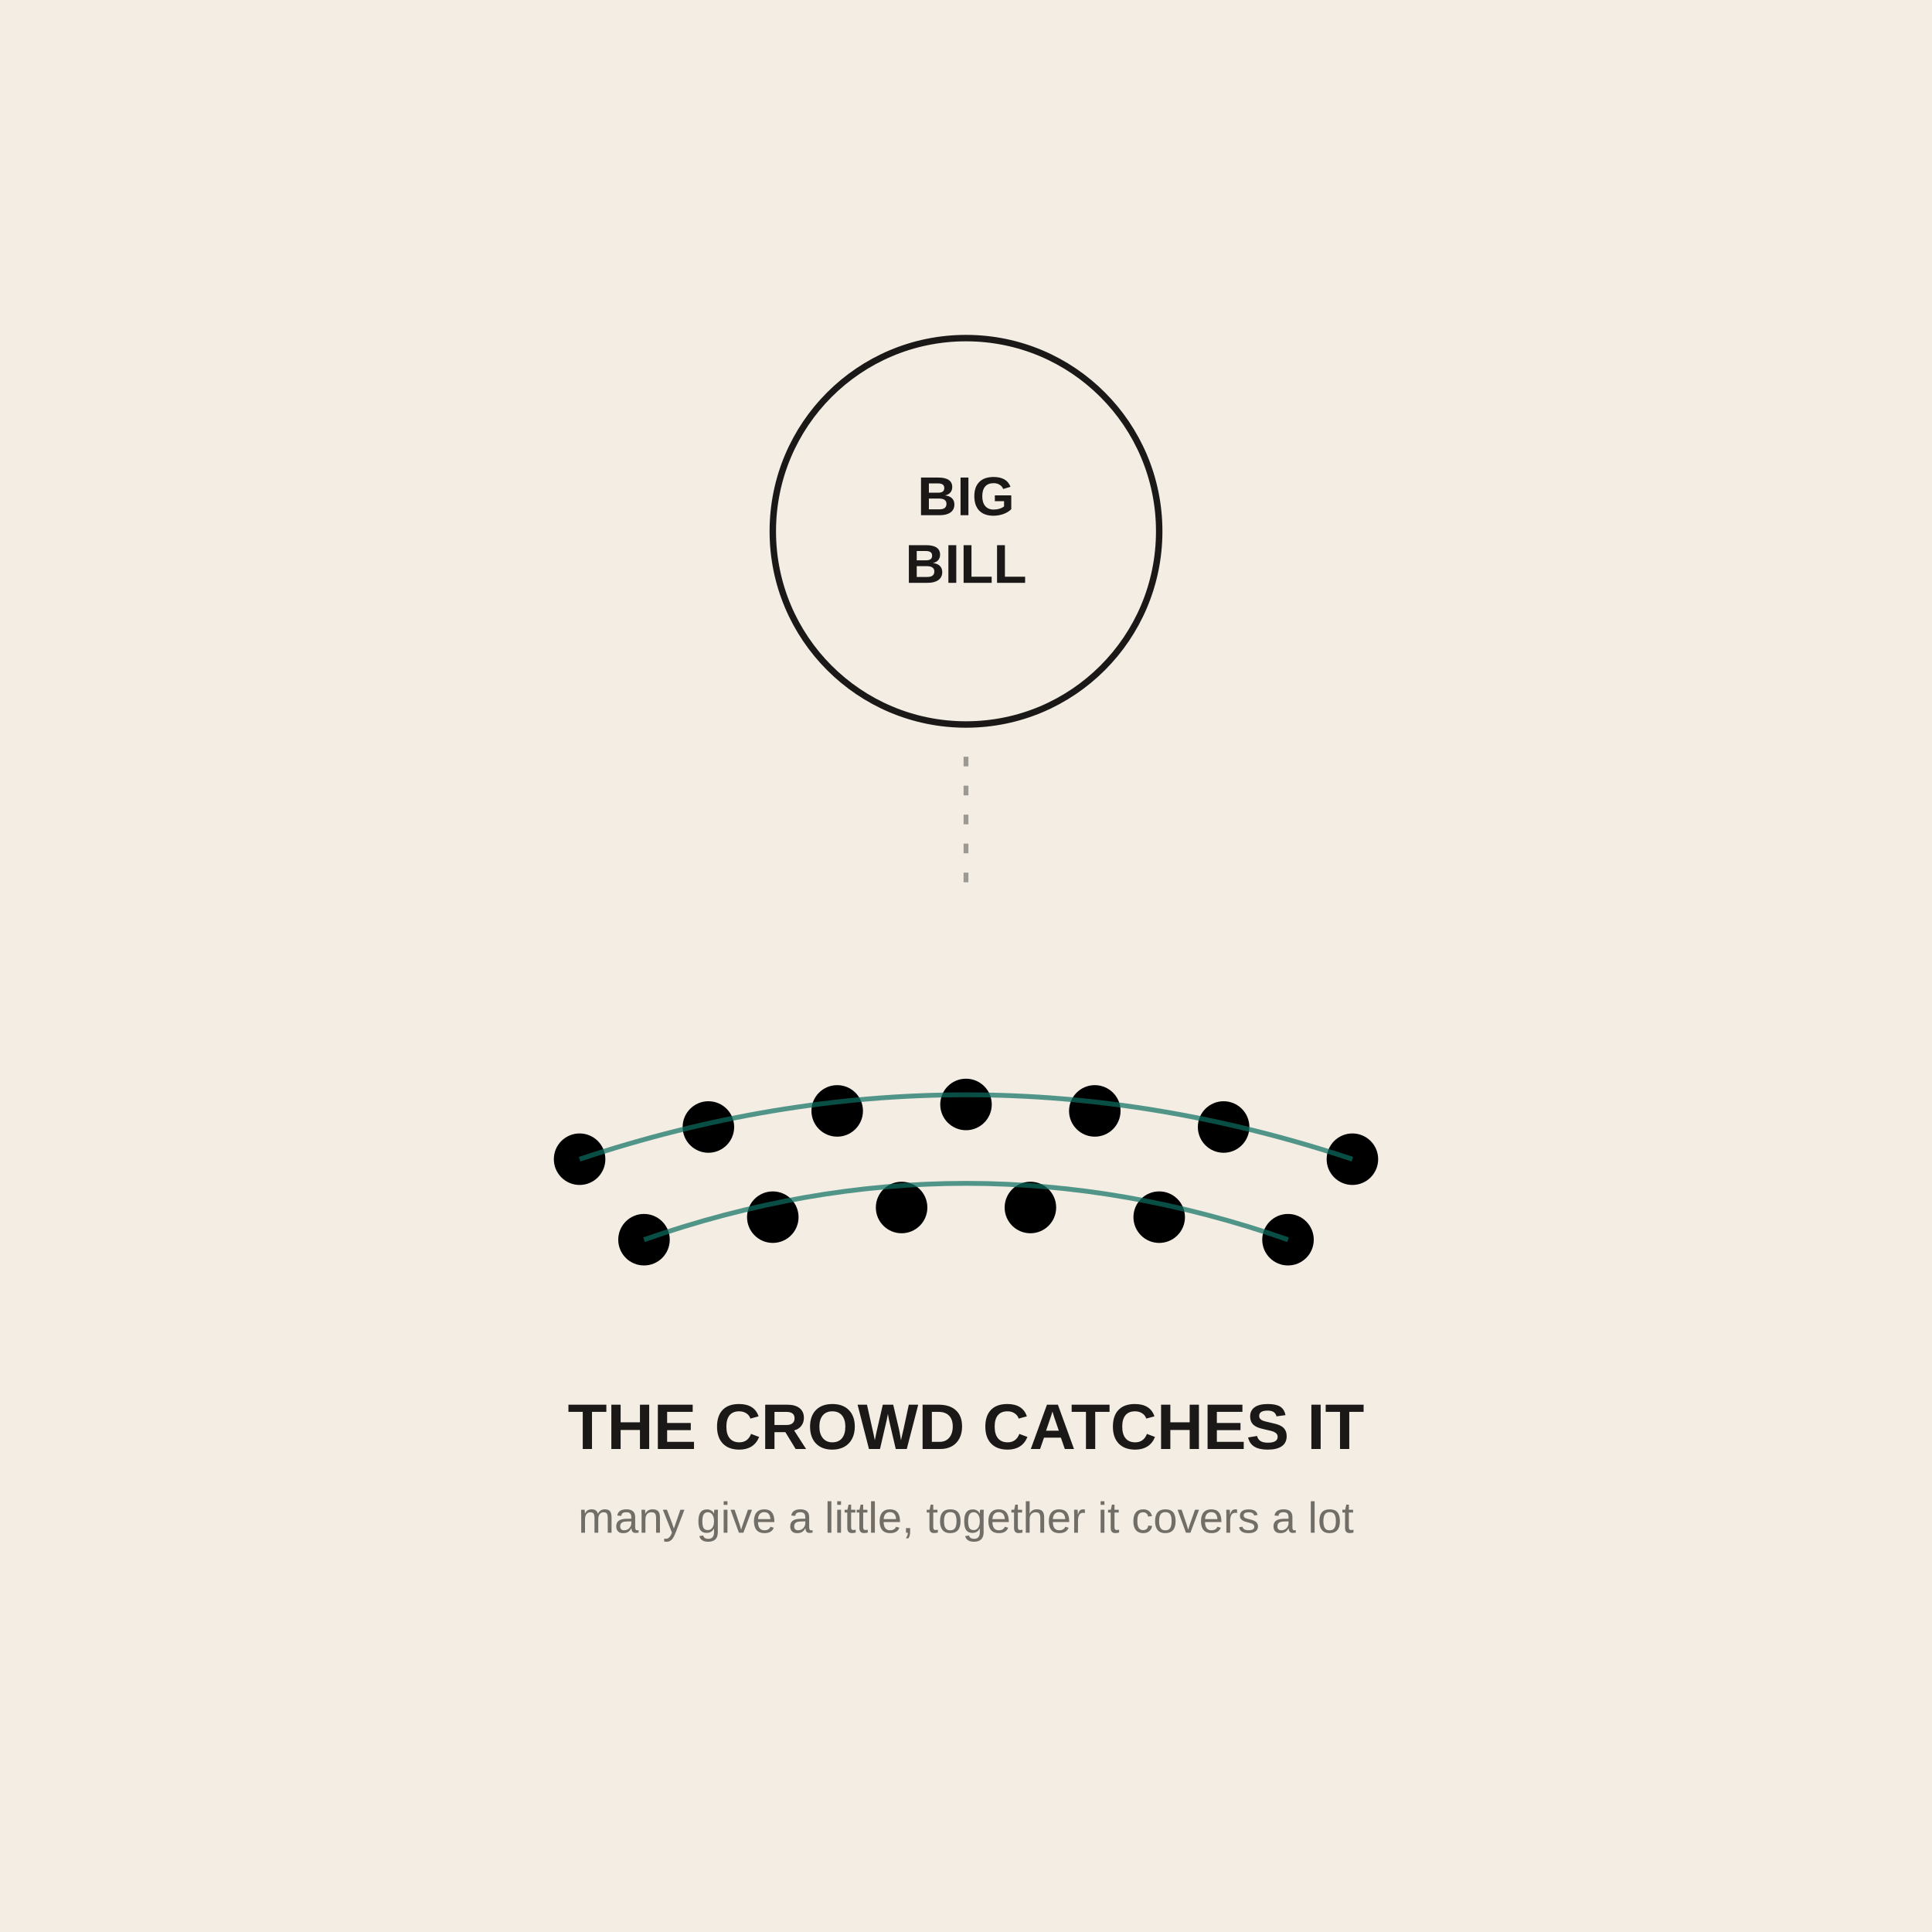
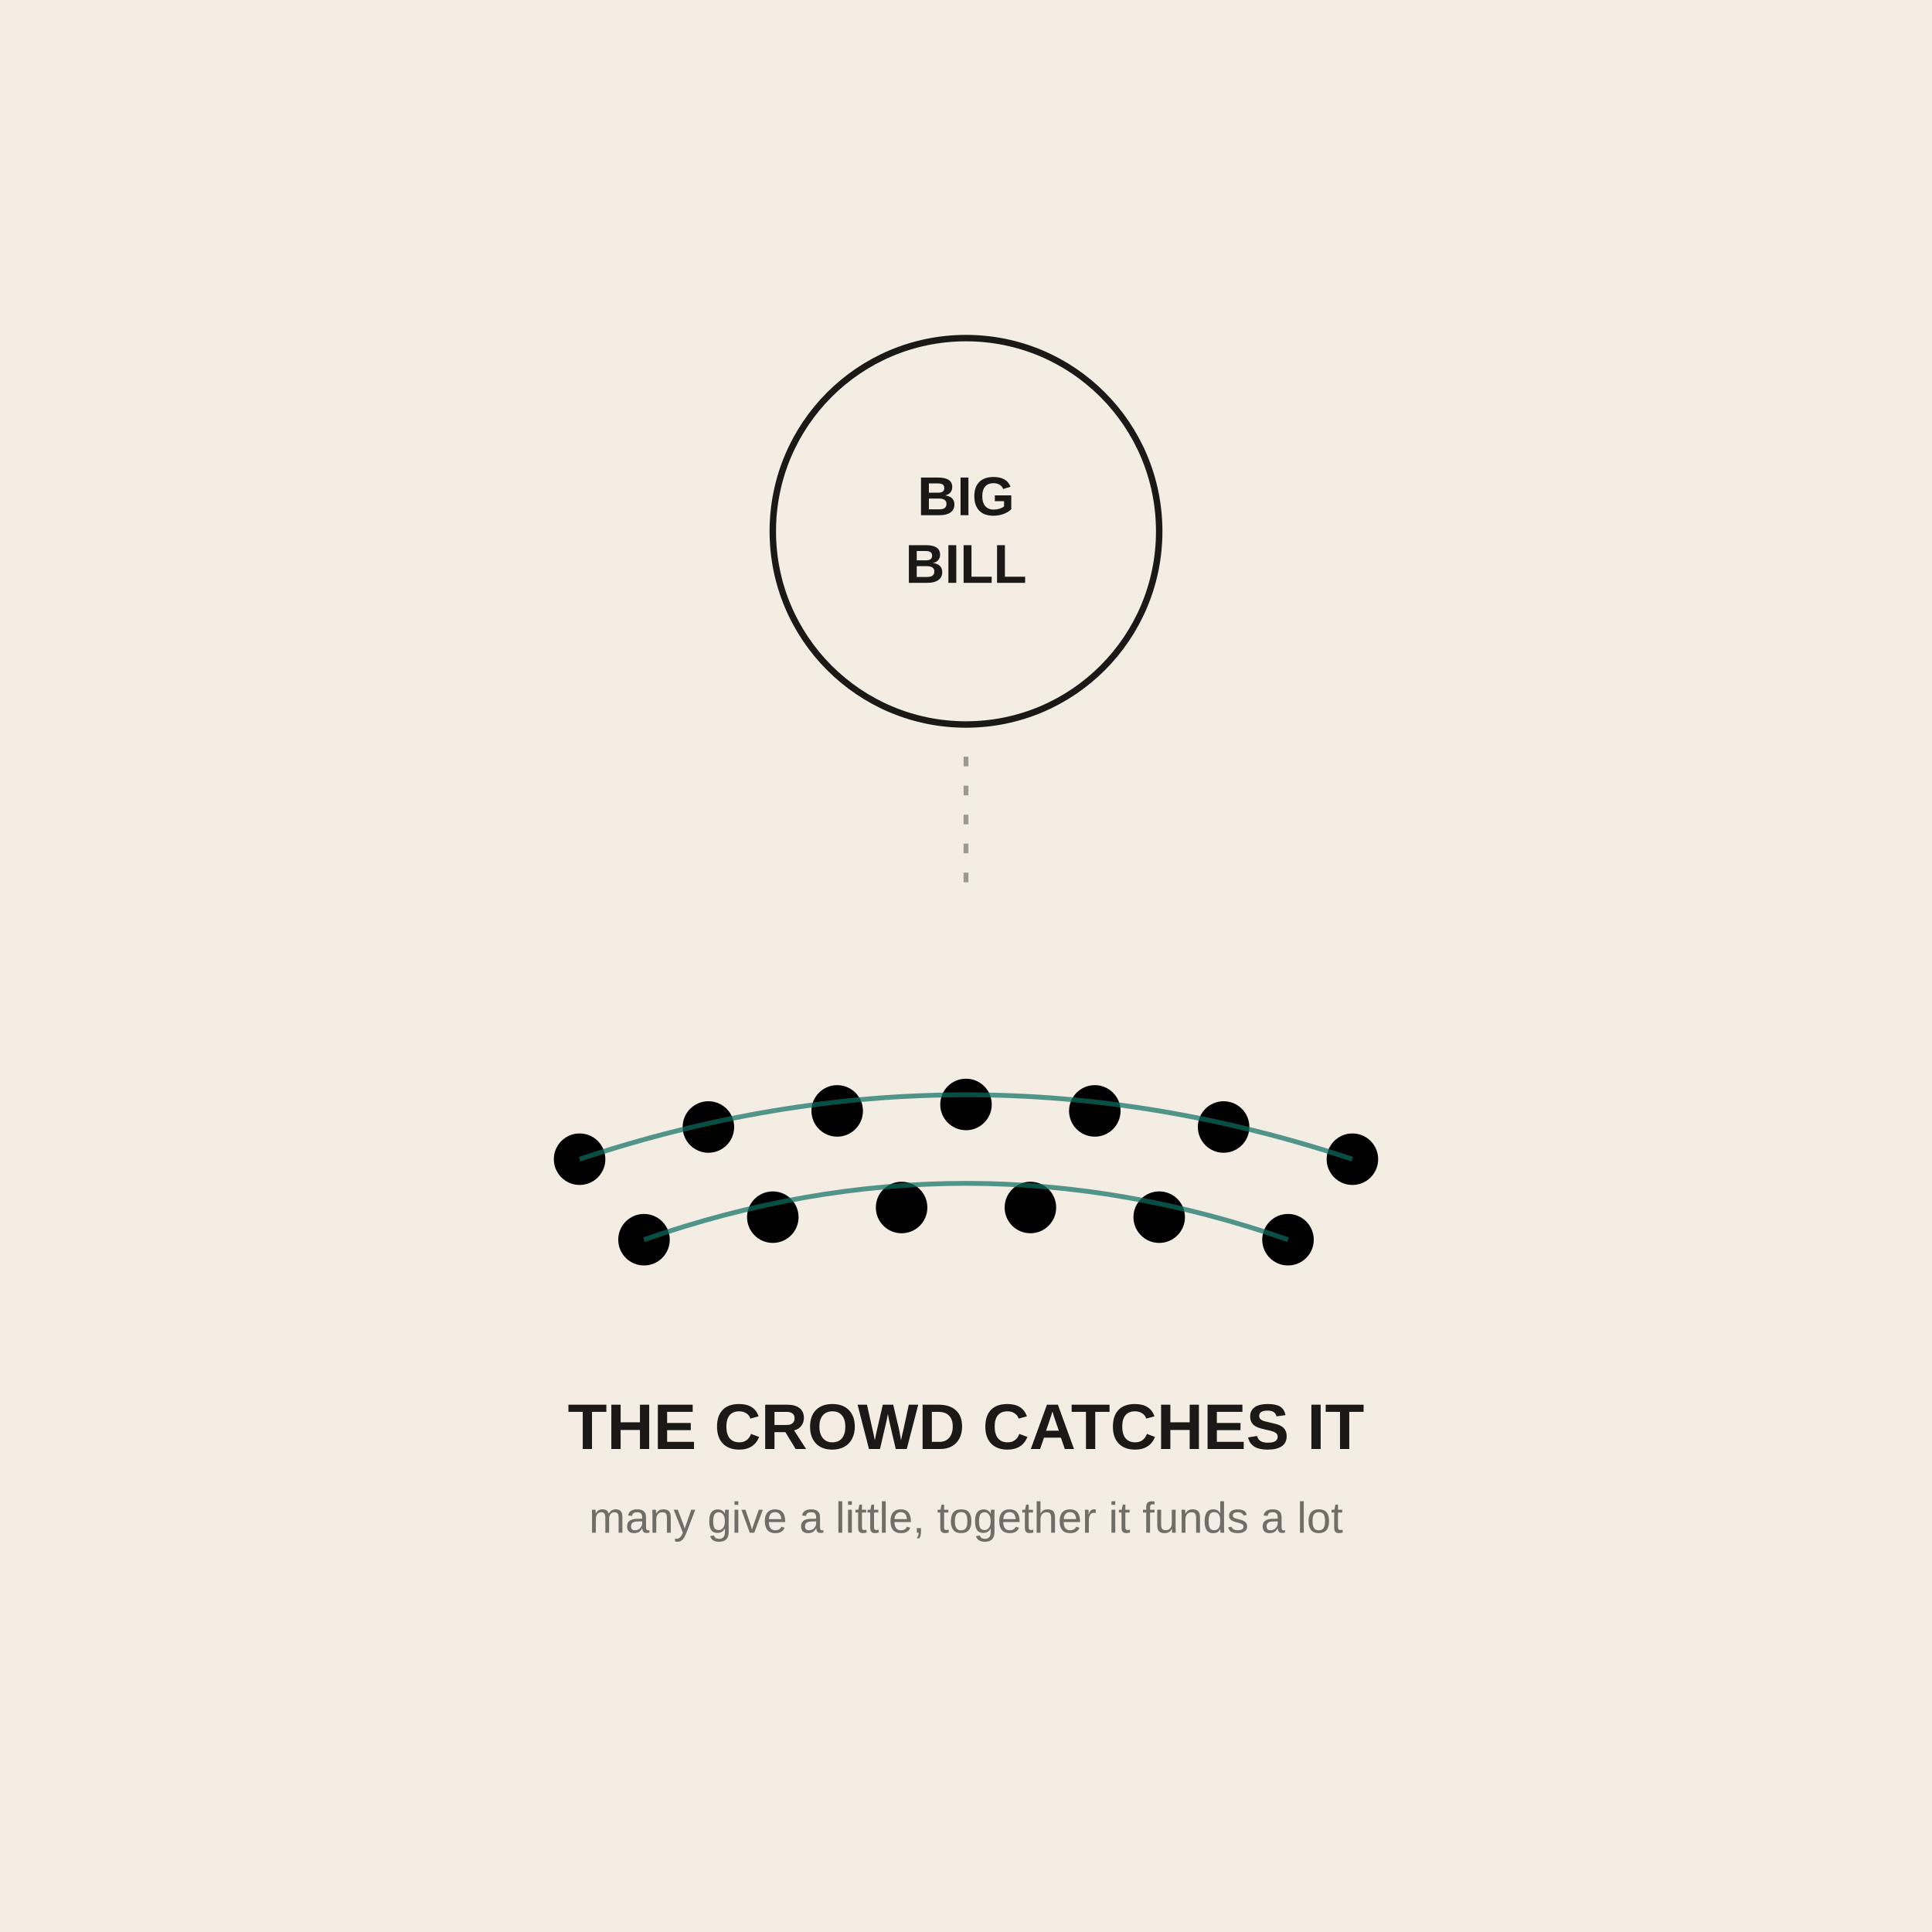
<svg xmlns="http://www.w3.org/2000/svg" viewBox="0 0 1200 1200" font-family="Manrope, 'Helvetica Neue', Arial, sans-serif">
  <style id="normaltown-theme">.f-bg{fill:#F3EDE4}.s-bg{stroke:#F3EDE4}.f-ink{fill:#1B1917}.s-ink{stroke:#1B1917}.f-ac{fill:#0E6F63}.s-ac{stroke:#0E6F63}@media (prefers-color-scheme:dark){.f-bg{fill:#141210}.s-bg{stroke:#141210}.f-ink{fill:#F7F3EC}.s-ink{stroke:#F7F3EC}.f-ac{fill:#4FC7B4}.s-ac{stroke:#4FC7B4}}</style>
  <rect class="f-bg" width="1200" height="1200" />
  <circle class="s-ink" cx="600" cy="330" r="120" fill="none" stroke-width="4" />
  <text class="f-ink" x="600" y="320" text-anchor="middle" font-size="34" font-weight="800">BIG</text>
  <text class="f-ink" x="600" y="362" text-anchor="middle" font-size="34" font-weight="800">BILL</text>
  <line class="s-ink" x1="600" y1="470" x2="600" y2="560" stroke-width="3" stroke-opacity="0.4" stroke-dasharray="6 12" />
  <g> class="f-ac"
    <circle cx="360" cy="720" r="16" />
    <circle cx="440" cy="700" r="16" />
    <circle cx="520" cy="690" r="16" />
    <circle cx="600" cy="686" r="16" />
    <circle cx="680" cy="690" r="16" />
    <circle cx="760" cy="700" r="16" />
    <circle cx="840" cy="720" r="16" />
    <circle cx="400" cy="770" r="16" />
    <circle cx="480" cy="756" r="16" />
    <circle cx="560" cy="750" r="16" />
    <circle cx="640" cy="750" r="16" />
    <circle cx="720" cy="756" r="16" />
    <circle cx="800" cy="770" r="16" />
  </g>
  <path class="s-ac" d="M360 720 Q600 640 840 720" fill="none" stroke-width="3" stroke-opacity="0.7" />
  <path class="s-ac" d="M400 770 Q600 700 800 770" fill="none" stroke-width="3" stroke-opacity="0.7" />
  <text class="f-ink" x="600" y="900" text-anchor="middle" font-size="40" font-weight="800">THE CROWD CATCHES IT</text>
-   <text class="f-ink" x="600" y="952" text-anchor="middle" font-size="27" font-weight="500" fill-opacity="0.6">many give a little, together it covers a lot</text>
+   <text class="f-ink" x="600" y="952" text-anchor="middle" font-size="27" font-weight="500" fill-opacity="0.6">many give a little, together it funds a lot</text>
</svg>
